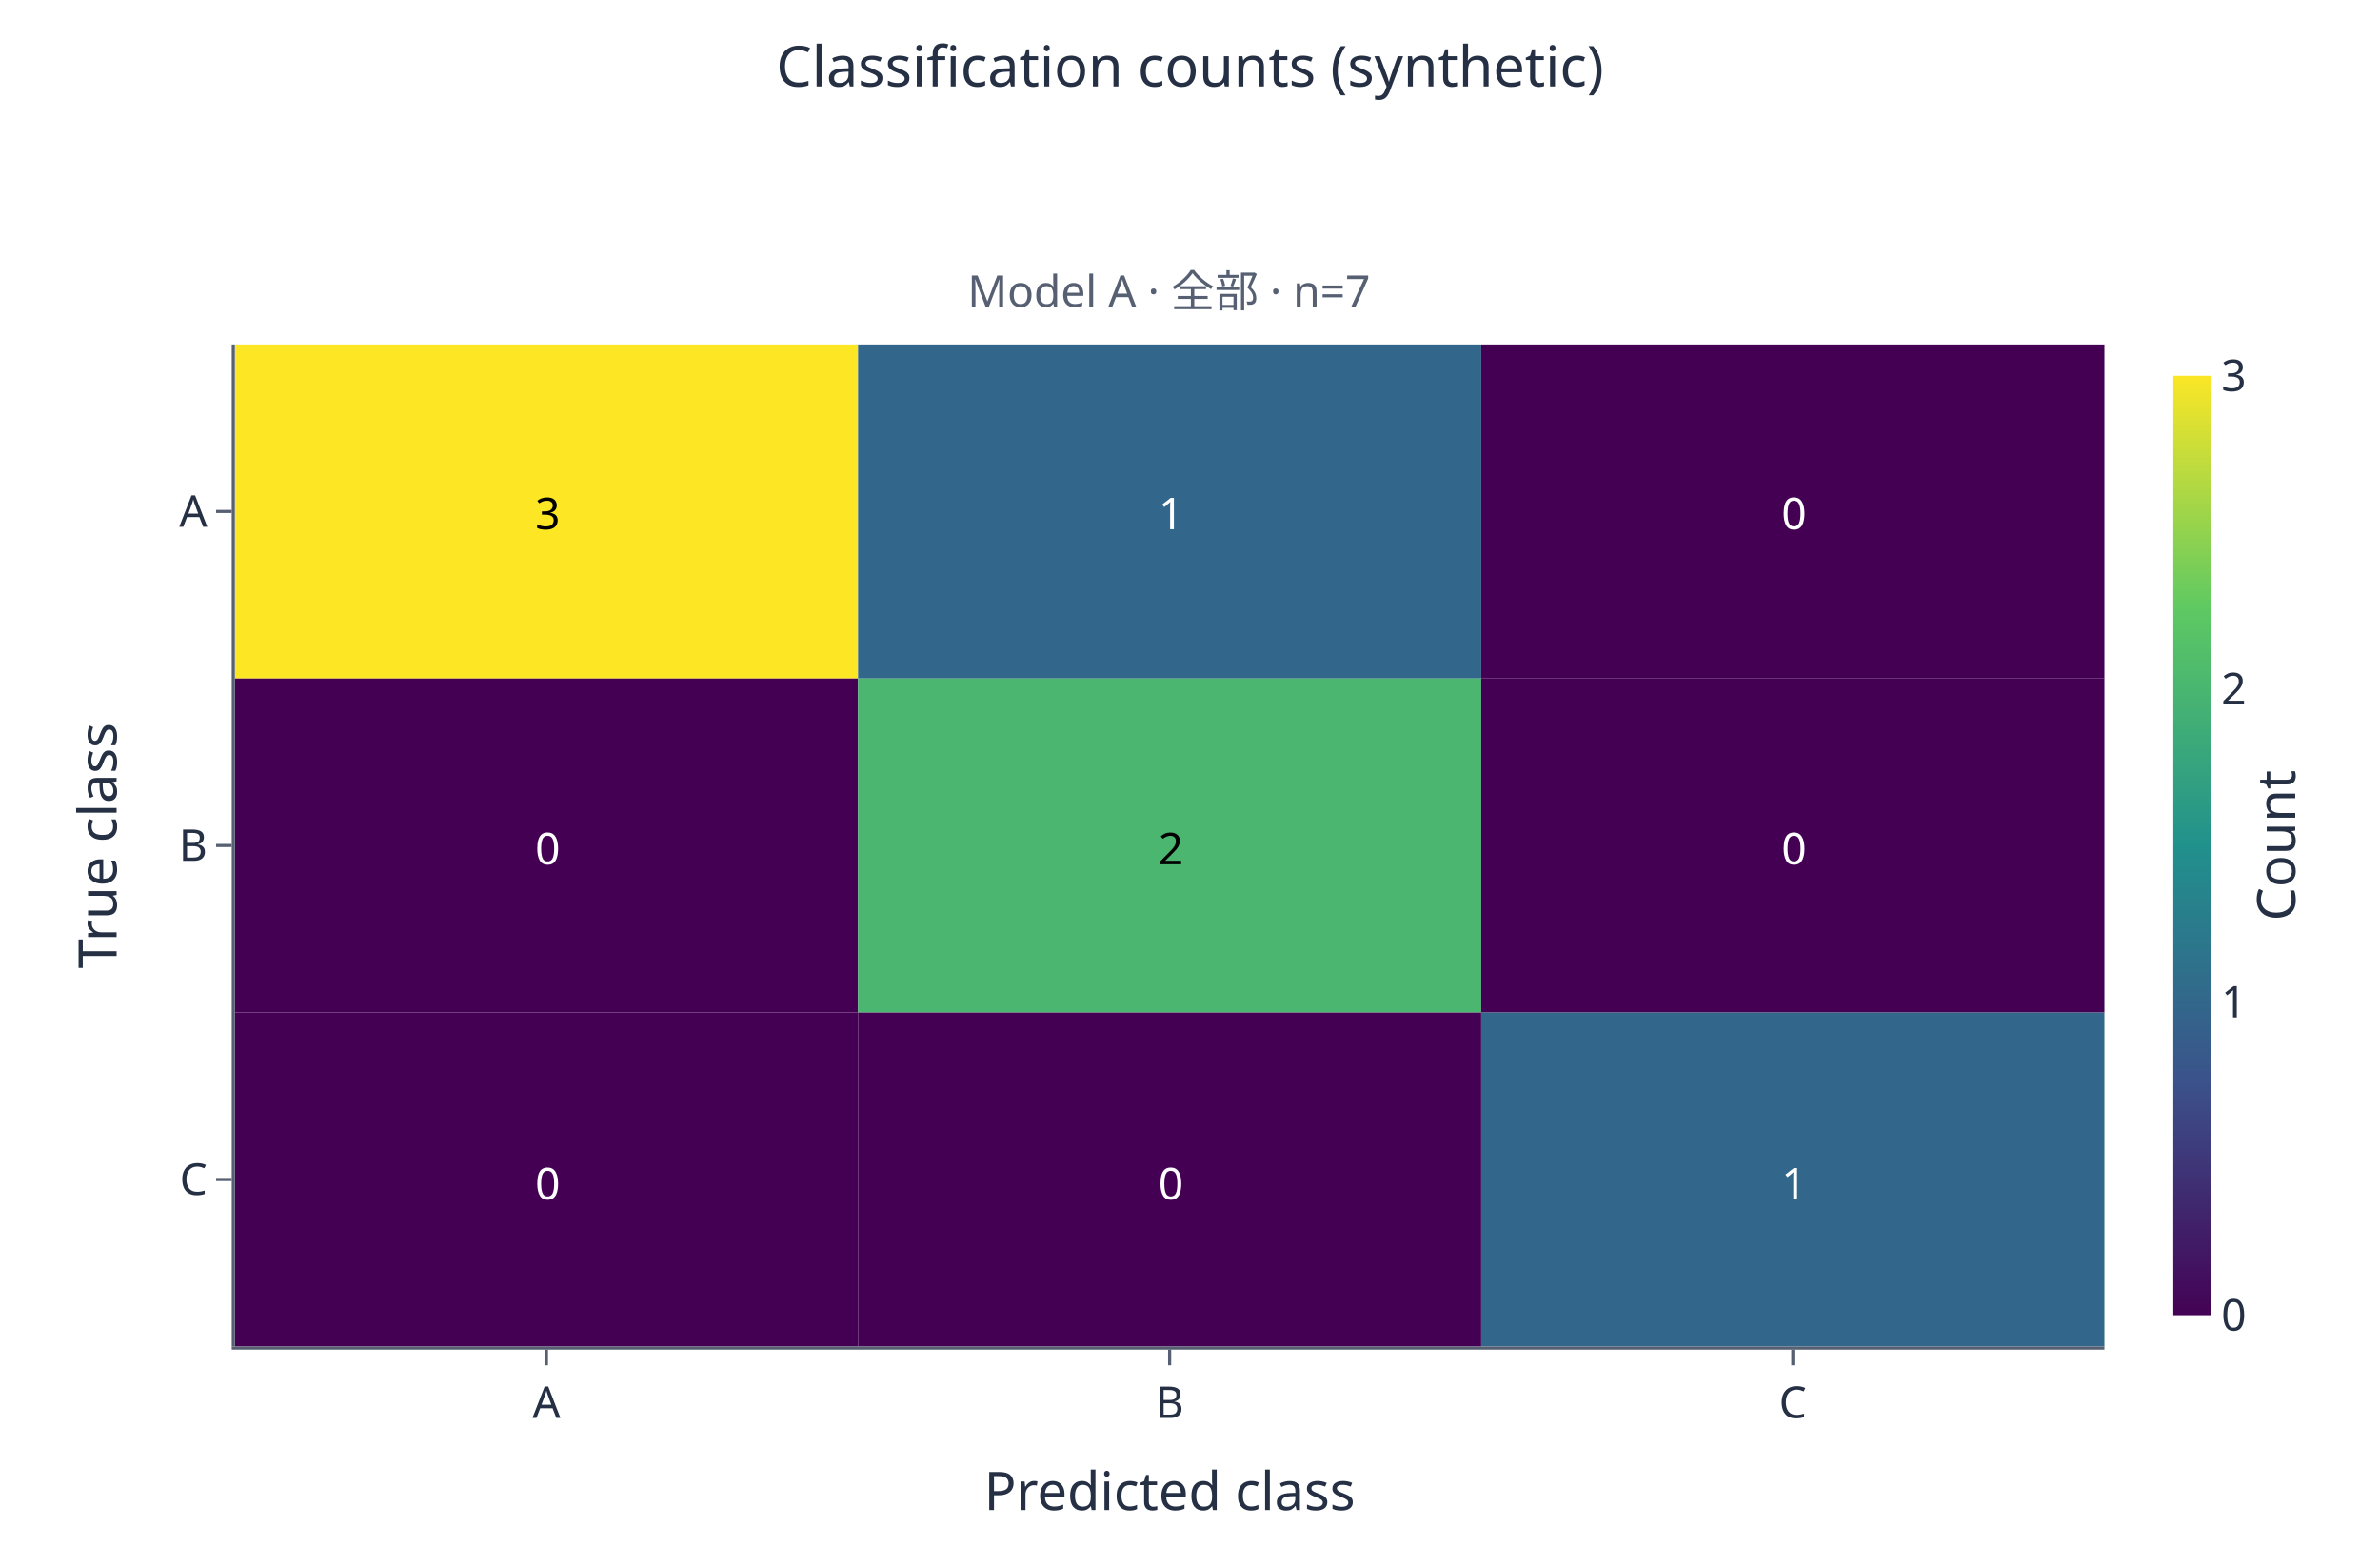
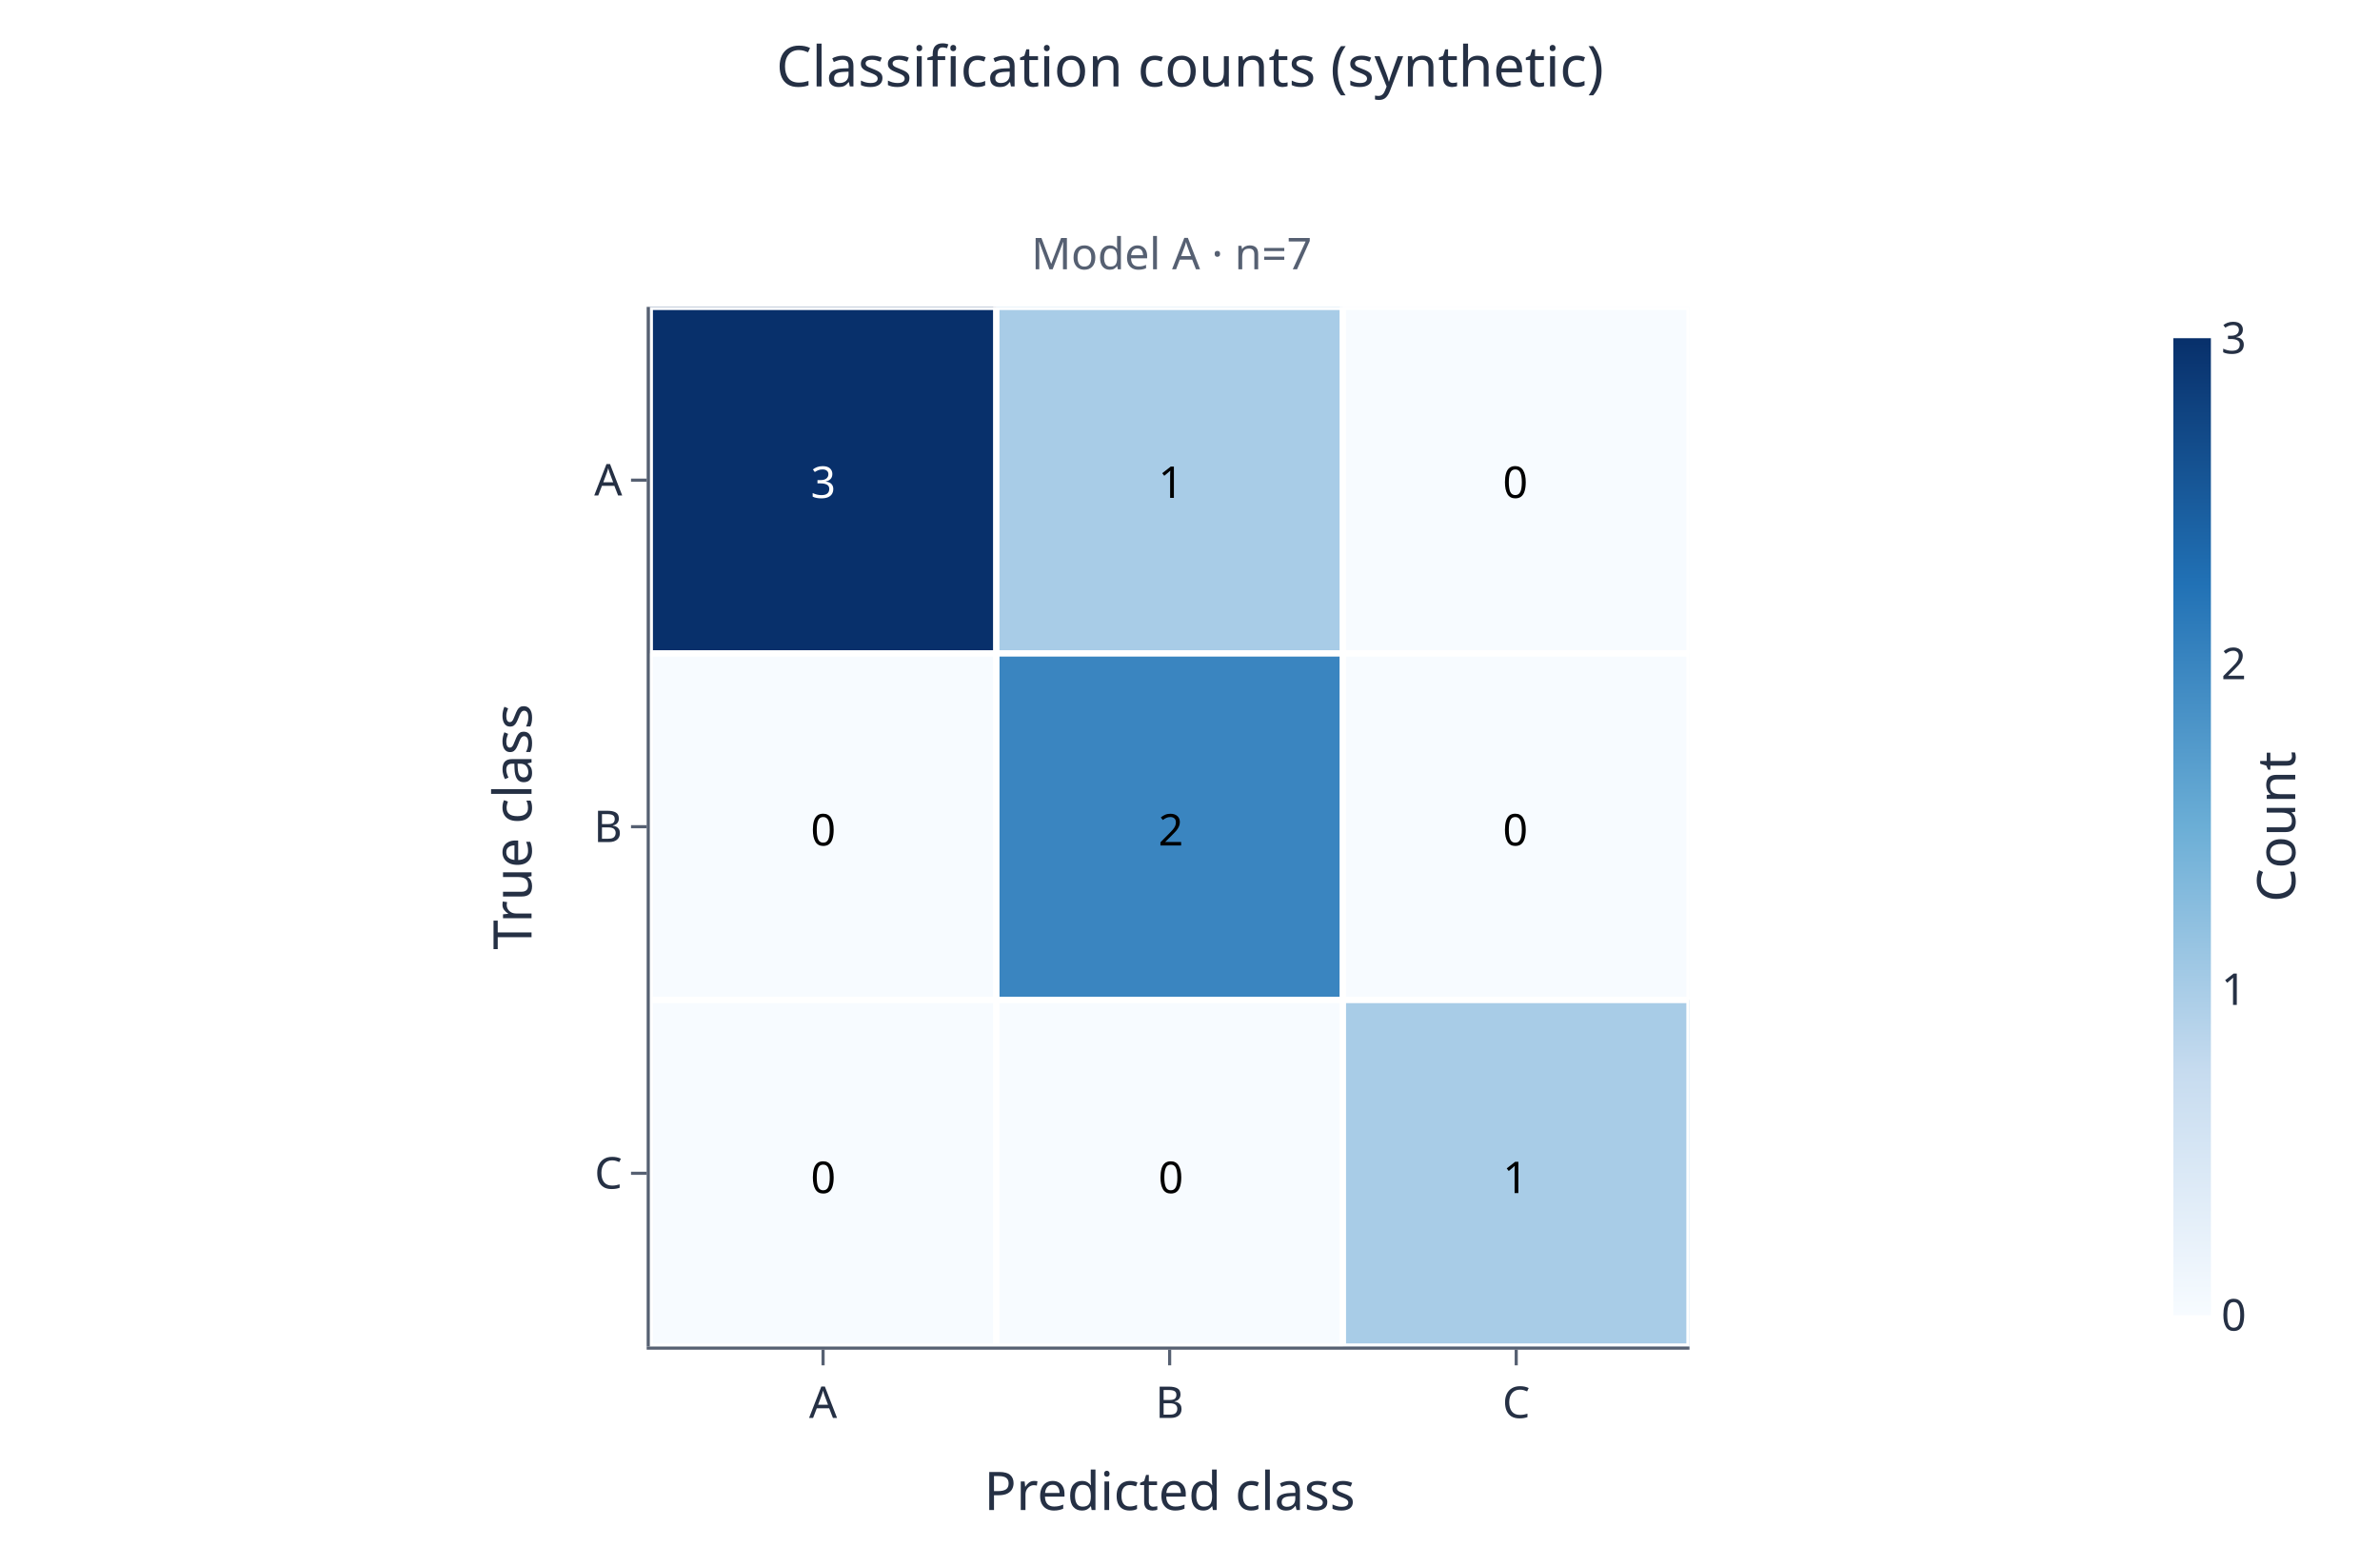
<svg xmlns="http://www.w3.org/2000/svg" class="main-svg" width="760" height="500" style="" viewBox="0 0 760 500">
  <rect x="0" y="0" width="760" height="500" style="fill: rgb(255, 255, 255); fill-opacity: 1;" />
-   <defs id="defs-50139d">
+   <defs id="defs-868c71">
    <g class="clips">
-       <clipPath id="clip50139dxyplot" class="plotclip">
-         <rect width="597" height="320" />
-       </clipPath>
-       <clipPath class="axesclip" id="clip50139dx">
-         <rect x="75" y="0" width="597" height="500" />
-       </clipPath>
-       <clipPath class="axesclip" id="clip50139dy">
-         <rect x="0" y="110" width="760" height="320" />
-       </clipPath>
-       <clipPath class="axesclip" id="clip50139dxy">
-         <rect x="75" y="110" width="597" height="320" />
+       <clipPath id="clip868c71xyplot" class="plotclip">
+         <rect width="332" height="332" />
+       </clipPath>
+       <clipPath class="axesclip" id="clip868c71x">
+         <rect x="207.5" y="0" width="332" height="500" />
+       </clipPath>
+       <clipPath class="axesclip" id="clip868c71y">
+         <rect x="0" y="98" width="760" height="332" />
+       </clipPath>
+       <clipPath class="axesclip" id="clip868c71xy">
+         <rect x="207.5" y="98" width="332" height="332" />
      </clipPath>
    </g>
    <g class="gradients">
-       <linearGradient x1="0" y1="1" x2="0" y2="0" gradientUnits="objectBoundingBox" id="g50139d-cb00489a">
-         <stop offset="0%" stop-color="rgb(68, 1, 84)" stop-opacity="1" />
-         <stop offset="25%" stop-color="rgb(59, 82, 139)" stop-opacity="1" />
-         <stop offset="50%" stop-color="rgb(33, 145, 140)" stop-opacity="1" />
-         <stop offset="75%" stop-color="rgb(94, 201, 98)" stop-opacity="1" />
-         <stop offset="100%" stop-color="rgb(253, 231, 37)" stop-opacity="1" />
+       <linearGradient x1="0" y1="1" x2="0" y2="0" gradientUnits="objectBoundingBox" id="g868c71-cb3c3b80">
+         <stop offset="0%" stop-color="rgb(247, 251, 255)" stop-opacity="1" />
+         <stop offset="25%" stop-color="rgb(198, 219, 239)" stop-opacity="1" />
+         <stop offset="50%" stop-color="rgb(107, 174, 214)" stop-opacity="1" />
+         <stop offset="75%" stop-color="rgb(33, 113, 181)" stop-opacity="1" />
+         <stop offset="100%" stop-color="rgb(8, 48, 107)" stop-opacity="1" />
      </linearGradient>
    </g>
    <g class="patterns" />
  </defs>
  <g class="bglayer" />
  <g class="layer-below">
    <g class="imagelayer" />
    <g class="shapelayer" />
  </g>
  <g class="cartesianlayer">
    <g class="subplot xy">
      <g class="layer-subplot">
        <g class="shapelayer">
-           <g class="shape-group" data-index="0" clip-path="url(#clip50139dxy)">
-             <path data-index="0" fill-rule="evenodd" d="M75,110H274V216.67H75Z" style="opacity: 1; stroke: rgb(0, 0, 0); stroke-opacity: 0; fill: rgb(253, 231, 37); fill-opacity: 1; stroke-width: 0px;" />
-           </g>
-           <g class="shape-group" data-index="1" clip-path="url(#clip50139dxy)">
-             <path data-index="1" fill-rule="evenodd" d="M274,110H473V216.67H274Z" style="opacity: 1; stroke: rgb(0, 0, 0); stroke-opacity: 0; fill: rgb(50, 103, 139); fill-opacity: 1; stroke-width: 0px;" />
-           </g>
-           <g class="shape-group" data-index="2" clip-path="url(#clip50139dxy)">
-             <path data-index="2" fill-rule="evenodd" d="M473,110H672V216.67H473Z" style="opacity: 1; stroke: rgb(0, 0, 0); stroke-opacity: 0; fill: rgb(68, 1, 84); fill-opacity: 1; stroke-width: 0px;" />
-           </g>
-           <g class="shape-group" data-index="3" clip-path="url(#clip50139dxy)">
-             <path data-index="3" fill-rule="evenodd" d="M75,216.67H274V323.33H75Z" style="opacity: 1; stroke: rgb(0, 0, 0); stroke-opacity: 0; fill: rgb(68, 1, 84); fill-opacity: 1; stroke-width: 0px;" />
-           </g>
-           <g class="shape-group" data-index="4" clip-path="url(#clip50139dxy)">
-             <path data-index="4" fill-rule="evenodd" d="M274,216.67H473V323.33H274Z" style="opacity: 1; stroke: rgb(0, 0, 0); stroke-opacity: 0; fill: rgb(74, 182, 112); fill-opacity: 1; stroke-width: 0px;" />
-           </g>
-           <g class="shape-group" data-index="5" clip-path="url(#clip50139dxy)">
-             <path data-index="5" fill-rule="evenodd" d="M473,216.67H672V323.33H473Z" style="opacity: 1; stroke: rgb(0, 0, 0); stroke-opacity: 0; fill: rgb(68, 1, 84); fill-opacity: 1; stroke-width: 0px;" />
-           </g>
-           <g class="shape-group" data-index="6" clip-path="url(#clip50139dxy)">
-             <path data-index="6" fill-rule="evenodd" d="M75,323.33H274V430H75Z" style="opacity: 1; stroke: rgb(0, 0, 0); stroke-opacity: 0; fill: rgb(68, 1, 84); fill-opacity: 1; stroke-width: 0px;" />
-           </g>
-           <g class="shape-group" data-index="7" clip-path="url(#clip50139dxy)">
-             <path data-index="7" fill-rule="evenodd" d="M274,323.33H473V430H274Z" style="opacity: 1; stroke: rgb(0, 0, 0); stroke-opacity: 0; fill: rgb(68, 1, 84); fill-opacity: 1; stroke-width: 0px;" />
-           </g>
-           <g class="shape-group" data-index="8" clip-path="url(#clip50139dxy)">
-             <path data-index="8" fill-rule="evenodd" d="M473,323.33H672V430H473Z" style="opacity: 1; stroke: rgb(0, 0, 0); stroke-opacity: 0; fill: rgb(50, 103, 139); fill-opacity: 1; stroke-width: 0px;" />
+           <g class="shape-group" data-index="0" clip-path="url(#clip868c71xy)">
+             <path data-index="0" fill-rule="evenodd" d="M207.5,98H318.17V208.67H207.5Z" style="opacity: 1; stroke: rgb(255, 255, 255); stroke-opacity: 1; fill: rgb(8, 48, 107); fill-opacity: 1; stroke-width: 2px;" />
+           </g>
+           <g class="shape-group" data-index="1" clip-path="url(#clip868c71xy)">
+             <path data-index="1" fill-rule="evenodd" d="M318.17,98H428.83V208.67H318.17Z" style="opacity: 1; stroke: rgb(255, 255, 255); stroke-opacity: 1; fill: rgb(168, 204, 231); fill-opacity: 1; stroke-width: 2px;" />
+           </g>
+           <g class="shape-group" data-index="2" clip-path="url(#clip868c71xy)">
+             <path data-index="2" fill-rule="evenodd" d="M428.83,98H539.5V208.67H428.83Z" style="opacity: 1; stroke: rgb(255, 255, 255); stroke-opacity: 1; fill: rgb(247, 251, 255); fill-opacity: 1; stroke-width: 2px;" />
+           </g>
+           <g class="shape-group" data-index="3" clip-path="url(#clip868c71xy)">
+             <path data-index="3" fill-rule="evenodd" d="M207.5,208.67H318.17V319.33H207.5Z" style="opacity: 1; stroke: rgb(255, 255, 255); stroke-opacity: 1; fill: rgb(247, 251, 255); fill-opacity: 1; stroke-width: 2px;" />
+           </g>
+           <g class="shape-group" data-index="4" clip-path="url(#clip868c71xy)">
+             <path data-index="4" fill-rule="evenodd" d="M318.17,208.67H428.83V319.33H318.17Z" style="opacity: 1; stroke: rgb(255, 255, 255); stroke-opacity: 1; fill: rgb(58, 133, 192); fill-opacity: 1; stroke-width: 2px;" />
+           </g>
+           <g class="shape-group" data-index="5" clip-path="url(#clip868c71xy)">
+             <path data-index="5" fill-rule="evenodd" d="M428.83,208.67H539.5V319.33H428.83Z" style="opacity: 1; stroke: rgb(255, 255, 255); stroke-opacity: 1; fill: rgb(247, 251, 255); fill-opacity: 1; stroke-width: 2px;" />
+           </g>
+           <g class="shape-group" data-index="6" clip-path="url(#clip868c71xy)">
+             <path data-index="6" fill-rule="evenodd" d="M207.5,319.33H318.17V430H207.5Z" style="opacity: 1; stroke: rgb(255, 255, 255); stroke-opacity: 1; fill: rgb(247, 251, 255); fill-opacity: 1; stroke-width: 2px;" />
+           </g>
+           <g class="shape-group" data-index="7" clip-path="url(#clip868c71xy)">
+             <path data-index="7" fill-rule="evenodd" d="M318.17,319.33H428.83V430H318.17Z" style="opacity: 1; stroke: rgb(255, 255, 255); stroke-opacity: 1; fill: rgb(247, 251, 255); fill-opacity: 1; stroke-width: 2px;" />
+           </g>
+           <g class="shape-group" data-index="8" clip-path="url(#clip868c71xy)">
+             <path data-index="8" fill-rule="evenodd" d="M428.83,319.33H539.5V430H428.83Z" style="opacity: 1; stroke: rgb(255, 255, 255); stroke-opacity: 1; fill: rgb(168, 204, 231); fill-opacity: 1; stroke-width: 2px;" />
          </g>
        </g>
        <g class="imagelayer" />
      </g>
      <g class="minor-gridlayer">
        <g class="x" />
        <g class="y" />
      </g>
      <g class="gridlayer">
        <g class="x" />
        <g class="y" />
      </g>
      <g class="zerolinelayer" />
      <g class="layer-between">
        <g class="shapelayer" />
        <g class="imagelayer" />
      </g>
      <path class="xlines-below" />
      <path class="ylines-below" />
      <g class="overlines-below" />
      <g class="xaxislayer-below" />
      <g class="yaxislayer-below" />
      <g class="overaxes-below" />
      <g class="overplot">
-         <g class="xy" transform="translate(75,110)" clip-path="url(#clip50139dxyplot)">
+         <g class="xy" transform="translate(207.5,98)" clip-path="url(#clip868c71xyplot)">
          <g class="scatterlayer mlayer">
-             <g class="trace scatter trace00489a" style="stroke-miterlimit: 2; opacity: 1;">
+             <g class="trace scatter trace3c3b80" style="stroke-miterlimit: 2; opacity: 1;">
              <g class="fills" />
              <g class="errorbars" />
              <g class="lines" />
              <g class="points">
-                 <path class="point plotly-customdata" transform="translate(99.5,53.33)" d="M0.5,0A0.5,0.5 0 1,1 0,-0.5A0.5,0.5 0 0,1 0.5,0Z" style="opacity: 0; stroke-width: 0px; fill: rgb(253, 231, 37); fill-opacity: 1;" />
-                 <path class="point plotly-customdata" transform="translate(298.5,53.33)" d="M0.5,0A0.5,0.5 0 1,1 0,-0.5A0.5,0.5 0 0,1 0.5,0Z" style="opacity: 0; stroke-width: 0px; fill: rgb(50, 103, 139); fill-opacity: 1;" />
-                 <path class="point plotly-customdata" transform="translate(497.5,53.33)" d="M0.5,0A0.5,0.5 0 1,1 0,-0.5A0.5,0.5 0 0,1 0.5,0Z" style="opacity: 0; stroke-width: 0px; fill: rgb(68, 1, 84); fill-opacity: 1;" />
-                 <path class="point plotly-customdata" transform="translate(99.5,160)" d="M0.5,0A0.5,0.5 0 1,1 0,-0.5A0.5,0.5 0 0,1 0.5,0Z" style="opacity: 0; stroke-width: 0px; fill: rgb(68, 1, 84); fill-opacity: 1;" />
-                 <path class="point plotly-customdata" transform="translate(298.5,160)" d="M0.5,0A0.5,0.5 0 1,1 0,-0.5A0.5,0.5 0 0,1 0.5,0Z" style="opacity: 0; stroke-width: 0px; fill: rgb(74, 182, 112); fill-opacity: 1;" />
-                 <path class="point plotly-customdata" transform="translate(497.5,160)" d="M0.5,0A0.5,0.5 0 1,1 0,-0.5A0.5,0.5 0 0,1 0.5,0Z" style="opacity: 0; stroke-width: 0px; fill: rgb(68, 1, 84); fill-opacity: 1;" />
-                 <path class="point plotly-customdata" transform="translate(99.5,266.67)" d="M0.5,0A0.5,0.5 0 1,1 0,-0.5A0.5,0.5 0 0,1 0.5,0Z" style="opacity: 0; stroke-width: 0px; fill: rgb(68, 1, 84); fill-opacity: 1;" />
-                 <path class="point plotly-customdata" transform="translate(298.5,266.67)" d="M0.5,0A0.5,0.5 0 1,1 0,-0.5A0.5,0.5 0 0,1 0.5,0Z" style="opacity: 0; stroke-width: 0px; fill: rgb(68, 1, 84); fill-opacity: 1;" />
-                 <path class="point plotly-customdata" transform="translate(497.5,266.67)" d="M0.5,0A0.5,0.5 0 1,1 0,-0.5A0.5,0.5 0 0,1 0.5,0Z" style="opacity: 0; stroke-width: 0px; fill: rgb(50, 103, 139); fill-opacity: 1;" />
+                 <path class="point plotly-customdata" transform="translate(55.33,55.33)" d="M0.5,0A0.5,0.5 0 1,1 0,-0.5A0.5,0.5 0 0,1 0.5,0Z" style="opacity: 0; stroke-width: 0px; fill: rgb(8, 48, 107); fill-opacity: 1;" />
+                 <path class="point plotly-customdata" transform="translate(166,55.33)" d="M0.5,0A0.5,0.5 0 1,1 0,-0.5A0.5,0.5 0 0,1 0.5,0Z" style="opacity: 0; stroke-width: 0px; fill: rgb(168, 204, 231); fill-opacity: 1;" />
+                 <path class="point plotly-customdata" transform="translate(276.67,55.33)" d="M0.5,0A0.5,0.5 0 1,1 0,-0.5A0.5,0.5 0 0,1 0.5,0Z" style="opacity: 0; stroke-width: 0px; fill: rgb(247, 251, 255); fill-opacity: 1;" />
+                 <path class="point plotly-customdata" transform="translate(55.33,166)" d="M0.5,0A0.5,0.5 0 1,1 0,-0.5A0.5,0.5 0 0,1 0.5,0Z" style="opacity: 0; stroke-width: 0px; fill: rgb(247, 251, 255); fill-opacity: 1;" />
+                 <path class="point plotly-customdata" transform="translate(166,166)" d="M0.5,0A0.5,0.5 0 1,1 0,-0.5A0.5,0.5 0 0,1 0.5,0Z" style="opacity: 0; stroke-width: 0px; fill: rgb(58, 133, 192); fill-opacity: 1;" />
+                 <path class="point plotly-customdata" transform="translate(276.67,166)" d="M0.5,0A0.5,0.5 0 1,1 0,-0.5A0.5,0.5 0 0,1 0.5,0Z" style="opacity: 0; stroke-width: 0px; fill: rgb(247, 251, 255); fill-opacity: 1;" />
+                 <path class="point plotly-customdata" transform="translate(55.33,276.67)" d="M0.5,0A0.5,0.5 0 1,1 0,-0.5A0.5,0.5 0 0,1 0.5,0Z" style="opacity: 0; stroke-width: 0px; fill: rgb(247, 251, 255); fill-opacity: 1;" />
+                 <path class="point plotly-customdata" transform="translate(166,276.67)" d="M0.5,0A0.5,0.5 0 1,1 0,-0.5A0.5,0.5 0 0,1 0.5,0Z" style="opacity: 0; stroke-width: 0px; fill: rgb(247, 251, 255); fill-opacity: 1;" />
+                 <path class="point plotly-customdata" transform="translate(276.67,276.67)" d="M0.5,0A0.5,0.5 0 1,1 0,-0.5A0.5,0.5 0 0,1 0.5,0Z" style="opacity: 0; stroke-width: 0px; fill: rgb(168, 204, 231); fill-opacity: 1;" />
              </g>
              <g class="text" />
            </g>
          </g>
        </g>
      </g>
      <g class="zerolinelayer-above" />
-       <path class="xlines-above crisp" d="M74,430.5H672" style="fill: none; stroke-width: 1px; stroke: rgb(86, 96, 114); stroke-opacity: 1;" />
-       <path class="ylines-above crisp" d="M74.5,110V430" style="fill: none; stroke-width: 1px; stroke: rgb(86, 96, 114); stroke-opacity: 1;" />
+       <path class="xlines-above crisp" d="M206.5,430.5H539.5" style="fill: none; stroke-width: 1px; stroke: rgb(86, 96, 114); stroke-opacity: 1;" />
+       <path class="ylines-above crisp" d="M207,98V430" style="fill: none; stroke-width: 1px; stroke: rgb(86, 96, 114); stroke-opacity: 1;" />
      <g class="overlines-above" />
      <g class="xaxislayer-above">
-         <path class="xtick ticks crisp" d="M0,431v5" transform="translate(174.5,0)" style="stroke: rgb(86, 96, 114); stroke-opacity: 1; stroke-width: 1px;" />
+         <path class="xtick ticks crisp" d="M0,431v5" transform="translate(262.83,0)" style="stroke: rgb(86, 96, 114); stroke-opacity: 1; stroke-width: 1px;" />
        <path class="xtick ticks crisp" d="M0,431v5" transform="translate(373.5,0)" style="stroke: rgb(86, 96, 114); stroke-opacity: 1; stroke-width: 1px;" />
-         <path class="xtick ticks crisp" d="M0,431v5" transform="translate(572.5,0)" style="stroke: rgb(86, 96, 114); stroke-opacity: 1; stroke-width: 1px;" />
+         <path class="xtick ticks crisp" d="M0,431v5" transform="translate(484.17,0)" style="stroke: rgb(86, 96, 114); stroke-opacity: 1; stroke-width: 1px;" />
        <g class="xtick">
-           <text text-anchor="middle" x="0" y="452.8" transform="translate(174.5,0)" style="font-family: 'Noto Sans SC'; font-size: 14px; fill: rgb(37, 48, 68); fill-opacity: 1; white-space: pre;">A</text>
+           <text text-anchor="middle" x="0" y="452.8" transform="translate(262.83,0)" style="font-family: 'Noto Sans SC'; font-size: 14px; fill: rgb(37, 48, 68); fill-opacity: 1; white-space: pre;">A</text>
        </g>
        <g class="xtick">
          <text text-anchor="middle" x="0" y="452.8" style="font-family: 'Noto Sans SC'; font-size: 14px; fill: rgb(37, 48, 68); fill-opacity: 1; white-space: pre;" transform="translate(373.5,0)">B</text>
        </g>
        <g class="xtick">
-           <text text-anchor="middle" x="0" y="452.8" style="font-family: 'Noto Sans SC'; font-size: 14px; fill: rgb(37, 48, 68); fill-opacity: 1; white-space: pre;" transform="translate(572.5,0)">C</text>
+           <text text-anchor="middle" x="0" y="452.8" style="font-family: 'Noto Sans SC'; font-size: 14px; fill: rgb(37, 48, 68); fill-opacity: 1; white-space: pre;" transform="translate(484.17,0)">C</text>
        </g>
      </g>
      <g class="yaxislayer-above">
-         <path class="ytick ticks crisp" d="M74,0h-5" transform="translate(0,163.33)" style="stroke: rgb(86, 96, 114); stroke-opacity: 1; stroke-width: 1px;" />
-         <path class="ytick ticks crisp" d="M74,0h-5" transform="translate(0,270)" style="stroke: rgb(86, 96, 114); stroke-opacity: 1; stroke-width: 1px;" />
-         <path class="ytick ticks crisp" d="M74,0h-5" transform="translate(0,376.67)" style="stroke: rgb(86, 96, 114); stroke-opacity: 1; stroke-width: 1px;" />
+         <path class="ytick ticks crisp" d="M206.5,0h-5" transform="translate(0,153.33)" style="stroke: rgb(86, 96, 114); stroke-opacity: 1; stroke-width: 1px;" />
+         <path class="ytick ticks crisp" d="M206.5,0h-5" transform="translate(0,264)" style="stroke: rgb(86, 96, 114); stroke-opacity: 1; stroke-width: 1px;" />
+         <path class="ytick ticks crisp" d="M206.5,0h-5" transform="translate(0,374.67)" style="stroke: rgb(86, 96, 114); stroke-opacity: 1; stroke-width: 1px;" />
        <g class="ytick">
-           <text text-anchor="end" x="66.2" y="4.9" transform="translate(0,163.33)" style="font-family: 'Noto Sans SC'; font-size: 14px; fill: rgb(37, 48, 68); fill-opacity: 1; white-space: pre;">A</text>
+           <text text-anchor="end" x="198.7" y="4.9" transform="translate(0,153.33)" style="font-family: 'Noto Sans SC'; font-size: 14px; fill: rgb(37, 48, 68); fill-opacity: 1; white-space: pre;">A</text>
        </g>
        <g class="ytick">
-           <text text-anchor="end" x="66.2" y="4.9" style="font-family: 'Noto Sans SC'; font-size: 14px; fill: rgb(37, 48, 68); fill-opacity: 1; white-space: pre;" transform="translate(0,270)">B</text>
+           <text text-anchor="end" x="198.7" y="4.9" style="font-family: 'Noto Sans SC'; font-size: 14px; fill: rgb(37, 48, 68); fill-opacity: 1; white-space: pre;" transform="translate(0,264)">B</text>
        </g>
        <g class="ytick">
-           <text text-anchor="end" x="66.2" y="4.9" style="font-family: 'Noto Sans SC'; font-size: 14px; fill: rgb(37, 48, 68); fill-opacity: 1; white-space: pre;" transform="translate(0,376.67)">C</text>
+           <text text-anchor="end" x="198.7" y="4.9" style="font-family: 'Noto Sans SC'; font-size: 14px; fill: rgb(37, 48, 68); fill-opacity: 1; white-space: pre;" transform="translate(0,374.67)">C</text>
        </g>
      </g>
      <g class="overaxes-above" />
    </g>
  </g>
  <g class="polarlayer" />
  <g class="smithlayer" />
  <g class="ternarylayer" />
  <g class="geolayer" />
  <g class="funnelarealayer" />
  <g class="pielayer" />
  <g class="iciclelayer" />
  <g class="treemaplayer" />
  <g class="sunburstlayer" />
  <g class="glimages" />
-   <defs id="topdefs-50139d">
+   <defs id="topdefs-868c71">
    <g class="clips" />
  </defs>
  <g class="layer-above">
    <g class="imagelayer" />
    <g class="shapelayer" />
  </g>
  <g class="infolayer">
-     <g class="cb00489a colorbar" transform="translate(75,110)">
-       <rect class="cbbg" x="609" y="0" width="63.94" height="320" style="fill: rgb(0, 0, 0); fill-opacity: 0; stroke: rgb(68, 68, 68); stroke-opacity: 1; stroke-width: 0;" />
+     <g class="cb3c3b80 colorbar" transform="translate(75,98)">
+       <rect class="cbbg" x="609" y="0" width="63.94" height="332" style="fill: rgb(0, 0, 0); fill-opacity: 0; stroke: rgb(68, 68, 68); stroke-opacity: 1; stroke-width: 0;" />
      <g class="cbfills" transform="translate(0,10)">
-         <rect class="cbfill gradient_filled" style="fill: url('#g50139d-cb00489a');" x="619" y="0" width="12" height="300" />
+         <rect class="cbfill gradient_filled" style="fill: url('#g868c71-cb3c3b80');" x="619" y="0" width="12" height="312" />
      </g>
      <g class="cblines" transform="translate(0,10)" />
-       <g class="cbaxis crisp" transform="translate(0,-110)">
-         <g class="ycb00489atick">
+       <g class="cbaxis crisp" transform="translate(0,-98)">
+         <g class="ycb3c3b80tick">
          <text text-anchor="start" x="634.3" y="4.9" transform="translate(0,420)" style="font-family: 'Noto Sans SC'; font-size: 14px; fill: rgb(37, 48, 68); fill-opacity: 1; white-space: pre;">0</text>
        </g>
-         <g class="ycb00489atick">
-           <text text-anchor="start" x="634.3" y="4.9" style="font-family: 'Noto Sans SC'; font-size: 14px; fill: rgb(37, 48, 68); fill-opacity: 1; white-space: pre;" transform="translate(0,320)">1</text>
-         </g>
-         <g class="ycb00489atick">
-           <text text-anchor="start" x="634.3" y="4.9" style="font-family: 'Noto Sans SC'; font-size: 14px; fill: rgb(37, 48, 68); fill-opacity: 1; white-space: pre;" transform="translate(0,220)">2</text>
-         </g>
-         <g class="ycb00489atick">
-           <text text-anchor="start" x="634.3" y="4.9" style="font-family: 'Noto Sans SC'; font-size: 14px; fill: rgb(37, 48, 68); fill-opacity: 1; white-space: pre;" transform="translate(0,120)">3</text>
-         </g>
-       </g>
-       <g class="cbtitleunshift" transform="translate(-75,-110)">
+         <g class="ycb3c3b80tick">
+           <text text-anchor="start" x="634.3" y="4.9" style="font-family: 'Noto Sans SC'; font-size: 14px; fill: rgb(37, 48, 68); fill-opacity: 1; white-space: pre;" transform="translate(0,316)">1</text>
+         </g>
+         <g class="ycb3c3b80tick">
+           <text text-anchor="start" x="634.3" y="4.9" style="font-family: 'Noto Sans SC'; font-size: 14px; fill: rgb(37, 48, 68); fill-opacity: 1; white-space: pre;" transform="translate(0,212)">2</text>
+         </g>
+         <g class="ycb3c3b80tick">
+           <text text-anchor="start" x="634.3" y="4.9" style="font-family: 'Noto Sans SC'; font-size: 14px; fill: rgb(37, 48, 68); fill-opacity: 1; white-space: pre;" transform="translate(0,108)">3</text>
+         </g>
+       </g>
+       <g class="cbtitleunshift" transform="translate(-75,-98)">
        <g class="cbtitle">
-           <text class="hycb00489atitle" transform="rotate(-90,732.94,270)" x="732.94" y="270" text-anchor="middle" style="opacity: 1; font-family: 'Noto Sans SC'; font-size: 17px; fill: rgb(37, 48, 68); fill-opacity: 1; white-space: pre;">Count</text>
-         </g>
-       </g>
-       <rect class="cboutline" x="619" y="10" width="12" height="300" style="stroke: rgb(68, 68, 68); stroke-opacity: 1; fill: none; stroke-width: 0;" />
+           <text class="hycb3c3b80title" transform="rotate(-90,732.94,264)" x="732.94" y="264" text-anchor="middle" style="opacity: 1; font-family: 'Noto Sans SC'; font-size: 17px; fill: rgb(37, 48, 68); fill-opacity: 1; white-space: pre;">Count</text>
+         </g>
+       </g>
+       <rect class="cboutline" x="619" y="10" width="12" height="312" style="stroke: rgb(68, 68, 68); stroke-opacity: 1; fill: none; stroke-width: 0;" />
    </g>
    <g class="g-gtitle">
      <text class="gtitle" x="380" y="15" text-anchor="middle" dy="0.7em" style="opacity: 1; font-family: 'Noto Sans SC'; font-size: 18px; fill: rgb(37, 48, 68); fill-opacity: 1; white-space: pre;">Classification counts (synthetic)</text>
    </g>
    <g class="g-xtitle">
      <text class="xtitle" x="373.5" y="482.2" text-anchor="middle" style="opacity: 1; font-family: 'Noto Sans SC'; font-size: 17px; fill: rgb(37, 48, 68); fill-opacity: 1; white-space: pre;">Predicted class</text>
    </g>
    <g class="g-ytitle">
-       <text class="ytitle" transform="rotate(-90,37.23457,270)" x="37.235" y="270" text-anchor="middle" style="opacity: 1; font-family: 'Noto Sans SC'; font-size: 17px; fill: rgb(37, 48, 68); fill-opacity: 1; white-space: pre;">True class</text>
+       <text class="ytitle" transform="rotate(-90,169.7346,264)" x="169.735" y="264" text-anchor="middle" style="opacity: 1; font-family: 'Noto Sans SC'; font-size: 17px; fill: rgb(37, 48, 68); fill-opacity: 1; white-space: pre;">True class</text>
    </g>
    <g class="annotation" data-index="0" style="opacity: 1;">
-       <g class="annotation-text-g" transform="rotate(0,174.5,163.33)">
-         <g class="cursor-pointer" transform="translate(169,151)">
-           <rect class="bg" x="0.5" y="0.5" width="11" height="23" style="stroke-width: 1px; stroke: rgb(0, 0, 0); stroke-opacity: 0; fill: rgb(0, 0, 0); fill-opacity: 0;" />
-           <text class="annotation-text" text-anchor="middle" x="5.891" y="18" style="font-family: 'Noto Sans SC'; font-size: 14px; fill: rgb(0, 0, 0); fill-opacity: 1; white-space: pre;">3</text>
+       <g class="annotation-text-g" transform="rotate(0,262.83,153.33)">
+         <g class="cursor-pointer" transform="translate(257,141)">
+           <rect class="bg" x="0.5" y="0.5" width="11" height="23" style="stroke-width: 1px; stroke: rgb(0, 0, 0); stroke-opacity: 0; fill: rgb(0, 0, 0); fill-opacity: 0;" />
+           <text class="annotation-text" text-anchor="middle" x="5.891" y="18" style="font-family: 'Noto Sans SC'; font-size: 14px; fill: rgb(255, 255, 255); fill-opacity: 1; white-space: pre;">3</text>
        </g>
      </g>
    </g>
    <g class="annotation" data-index="1" style="opacity: 1;">
-       <g class="annotation-text-g" transform="rotate(0,373.5,163.33)">
-         <g class="cursor-pointer" transform="translate(368,151)">
-           <rect class="bg" x="0.5" y="0.5" width="11" height="23" style="stroke-width: 1px; stroke: rgb(0, 0, 0); stroke-opacity: 0; fill: rgb(0, 0, 0); fill-opacity: 0;" />
-           <text class="annotation-text" text-anchor="middle" x="5.891" y="18" style="font-family: 'Noto Sans SC'; font-size: 14px; fill: rgb(255, 255, 255); fill-opacity: 1; white-space: pre;">1</text>
+       <g class="annotation-text-g" transform="rotate(0,373.5,153.33)">
+         <g class="cursor-pointer" transform="translate(368,141)">
+           <rect class="bg" x="0.5" y="0.5" width="11" height="23" style="stroke-width: 1px; stroke: rgb(0, 0, 0); stroke-opacity: 0; fill: rgb(0, 0, 0); fill-opacity: 0;" />
+           <text class="annotation-text" text-anchor="middle" x="5.891" y="18" style="font-family: 'Noto Sans SC'; font-size: 14px; fill: rgb(0, 0, 0); fill-opacity: 1; white-space: pre;">1</text>
        </g>
      </g>
    </g>
    <g class="annotation" data-index="2" style="opacity: 1;">
-       <g class="annotation-text-g" transform="rotate(0,572.5,163.33)">
-         <g class="cursor-pointer" transform="translate(567,151)">
-           <rect class="bg" x="0.5" y="0.5" width="11" height="23" style="stroke-width: 1px; stroke: rgb(0, 0, 0); stroke-opacity: 0; fill: rgb(0, 0, 0); fill-opacity: 0;" />
-           <text class="annotation-text" text-anchor="middle" x="5.891" y="18" style="font-family: 'Noto Sans SC'; font-size: 14px; fill: rgb(255, 255, 255); fill-opacity: 1; white-space: pre;">0</text>
+       <g class="annotation-text-g" transform="rotate(0,484.17,153.33)">
+         <g class="cursor-pointer" transform="translate(478,141)">
+           <rect class="bg" x="0.5" y="0.5" width="11" height="23" style="stroke-width: 1px; stroke: rgb(0, 0, 0); stroke-opacity: 0; fill: rgb(0, 0, 0); fill-opacity: 0;" />
+           <text class="annotation-text" text-anchor="middle" x="5.891" y="18" style="font-family: 'Noto Sans SC'; font-size: 14px; fill: rgb(0, 0, 0); fill-opacity: 1; white-space: pre;">0</text>
        </g>
      </g>
    </g>
    <g class="annotation" data-index="3" style="opacity: 1;">
-       <g class="annotation-text-g" transform="rotate(0,174.5,270)">
-         <g class="cursor-pointer" transform="translate(169,258)">
-           <rect class="bg" x="0.5" y="0.5" width="11" height="23" style="stroke-width: 1px; stroke: rgb(0, 0, 0); stroke-opacity: 0; fill: rgb(0, 0, 0); fill-opacity: 0;" />
-           <text class="annotation-text" text-anchor="middle" x="5.891" y="18" style="font-family: 'Noto Sans SC'; font-size: 14px; fill: rgb(255, 255, 255); fill-opacity: 1; white-space: pre;">0</text>
+       <g class="annotation-text-g" transform="rotate(0,262.83,264)">
+         <g class="cursor-pointer" transform="translate(257,252)">
+           <rect class="bg" x="0.5" y="0.5" width="11" height="23" style="stroke-width: 1px; stroke: rgb(0, 0, 0); stroke-opacity: 0; fill: rgb(0, 0, 0); fill-opacity: 0;" />
+           <text class="annotation-text" text-anchor="middle" x="5.891" y="18" style="font-family: 'Noto Sans SC'; font-size: 14px; fill: rgb(0, 0, 0); fill-opacity: 1; white-space: pre;">0</text>
        </g>
      </g>
    </g>
    <g class="annotation" data-index="4" style="opacity: 1;">
-       <g class="annotation-text-g" transform="rotate(0,373.5,270)">
-         <g class="cursor-pointer" transform="translate(368,258)">
+       <g class="annotation-text-g" transform="rotate(0,373.5,264)">
+         <g class="cursor-pointer" transform="translate(368,252)">
          <rect class="bg" x="0.5" y="0.5" width="11" height="23" style="stroke-width: 1px; stroke: rgb(0, 0, 0); stroke-opacity: 0; fill: rgb(0, 0, 0); fill-opacity: 0;" />
          <text class="annotation-text" text-anchor="middle" x="5.891" y="18" style="font-family: 'Noto Sans SC'; font-size: 14px; fill: rgb(0, 0, 0); fill-opacity: 1; white-space: pre;">2</text>
        </g>
      </g>
    </g>
    <g class="annotation" data-index="5" style="opacity: 1;">
-       <g class="annotation-text-g" transform="rotate(0,572.5,270)">
-         <g class="cursor-pointer" transform="translate(567,258)">
-           <rect class="bg" x="0.5" y="0.5" width="11" height="23" style="stroke-width: 1px; stroke: rgb(0, 0, 0); stroke-opacity: 0; fill: rgb(0, 0, 0); fill-opacity: 0;" />
-           <text class="annotation-text" text-anchor="middle" x="5.891" y="18" style="font-family: 'Noto Sans SC'; font-size: 14px; fill: rgb(255, 255, 255); fill-opacity: 1; white-space: pre;">0</text>
+       <g class="annotation-text-g" transform="rotate(0,484.17,264)">
+         <g class="cursor-pointer" transform="translate(478,252)">
+           <rect class="bg" x="0.5" y="0.5" width="11" height="23" style="stroke-width: 1px; stroke: rgb(0, 0, 0); stroke-opacity: 0; fill: rgb(0, 0, 0); fill-opacity: 0;" />
+           <text class="annotation-text" text-anchor="middle" x="5.891" y="18" style="font-family: 'Noto Sans SC'; font-size: 14px; fill: rgb(0, 0, 0); fill-opacity: 1; white-space: pre;">0</text>
        </g>
      </g>
    </g>
    <g class="annotation" data-index="6" style="opacity: 1;">
-       <g class="annotation-text-g" transform="rotate(0,174.5,376.67)">
-         <g class="cursor-pointer" transform="translate(169,365)">
-           <rect class="bg" x="0.5" y="0.5" width="11" height="23" style="stroke-width: 1px; stroke: rgb(0, 0, 0); stroke-opacity: 0; fill: rgb(0, 0, 0); fill-opacity: 0;" />
-           <text class="annotation-text" text-anchor="middle" x="5.891" y="18" style="font-family: 'Noto Sans SC'; font-size: 14px; fill: rgb(255, 255, 255); fill-opacity: 1; white-space: pre;">0</text>
+       <g class="annotation-text-g" transform="rotate(0,262.83,374.67)">
+         <g class="cursor-pointer" transform="translate(257,363)">
+           <rect class="bg" x="0.5" y="0.5" width="11" height="23" style="stroke-width: 1px; stroke: rgb(0, 0, 0); stroke-opacity: 0; fill: rgb(0, 0, 0); fill-opacity: 0;" />
+           <text class="annotation-text" text-anchor="middle" x="5.891" y="18" style="font-family: 'Noto Sans SC'; font-size: 14px; fill: rgb(0, 0, 0); fill-opacity: 1; white-space: pre;">0</text>
        </g>
      </g>
    </g>
    <g class="annotation" data-index="7" style="opacity: 1;">
-       <g class="annotation-text-g" transform="rotate(0,373.5,376.67)">
-         <g class="cursor-pointer" transform="translate(368,365)">
-           <rect class="bg" x="0.5" y="0.5" width="11" height="23" style="stroke-width: 1px; stroke: rgb(0, 0, 0); stroke-opacity: 0; fill: rgb(0, 0, 0); fill-opacity: 0;" />
-           <text class="annotation-text" text-anchor="middle" x="5.891" y="18" style="font-family: 'Noto Sans SC'; font-size: 14px; fill: rgb(255, 255, 255); fill-opacity: 1; white-space: pre;">0</text>
+       <g class="annotation-text-g" transform="rotate(0,373.5,374.67)">
+         <g class="cursor-pointer" transform="translate(368,363)">
+           <rect class="bg" x="0.5" y="0.5" width="11" height="23" style="stroke-width: 1px; stroke: rgb(0, 0, 0); stroke-opacity: 0; fill: rgb(0, 0, 0); fill-opacity: 0;" />
+           <text class="annotation-text" text-anchor="middle" x="5.891" y="18" style="font-family: 'Noto Sans SC'; font-size: 14px; fill: rgb(0, 0, 0); fill-opacity: 1; white-space: pre;">0</text>
        </g>
      </g>
    </g>
    <g class="annotation" data-index="8" style="opacity: 1;">
-       <g class="annotation-text-g" transform="rotate(0,572.5,376.67)">
-         <g class="cursor-pointer" transform="translate(567,365)">
-           <rect class="bg" x="0.5" y="0.5" width="11" height="23" style="stroke-width: 1px; stroke: rgb(0, 0, 0); stroke-opacity: 0; fill: rgb(0, 0, 0); fill-opacity: 0;" />
-           <text class="annotation-text" text-anchor="middle" x="5.891" y="18" style="font-family: 'Noto Sans SC'; font-size: 14px; fill: rgb(255, 255, 255); fill-opacity: 1; white-space: pre;">1</text>
+       <g class="annotation-text-g" transform="rotate(0,484.17,374.67)">
+         <g class="cursor-pointer" transform="translate(478,363)">
+           <rect class="bg" x="0.5" y="0.5" width="11" height="23" style="stroke-width: 1px; stroke: rgb(0, 0, 0); stroke-opacity: 0; fill: rgb(0, 0, 0); fill-opacity: 0;" />
+           <text class="annotation-text" text-anchor="middle" x="5.891" y="18" style="font-family: 'Noto Sans SC'; font-size: 14px; fill: rgb(0, 0, 0); fill-opacity: 1; white-space: pre;">1</text>
        </g>
      </g>
    </g>
    <g class="annotation" data-index="9" style="opacity: 1;">
-       <g class="annotation-text-g" transform="rotate(0,373.5,92)">
-         <g class="cursor-pointer" transform="translate(299,80)">
-           <rect class="bg" x="0.5" y="0.5" width="148" height="23" style="stroke-width: 1px; stroke: rgb(0, 0, 0); stroke-opacity: 0; fill: rgb(0, 0, 0); fill-opacity: 0;" />
-           <text class="annotation-text" text-anchor="middle" x="74.273" y="18" style="font-family: 'Noto Sans SC'; font-size: 14px; fill: rgb(86, 96, 114); fill-opacity: 1; white-space: pre;">Model A · 全部 · n=7</text>
+       <g class="annotation-text-g" transform="rotate(0,373.5,80)">
+         <g class="cursor-pointer" transform="translate(324,68)">
+           <rect class="bg" x="0.5" y="0.5" width="99" height="23" style="stroke-width: 1px; stroke: rgb(0, 0, 0); stroke-opacity: 0; fill: rgb(0, 0, 0); fill-opacity: 0;" />
+           <text class="annotation-text" text-anchor="middle" x="50.133" y="18" style="font-family: 'Noto Sans SC'; font-size: 14px; fill: rgb(86, 96, 114); fill-opacity: 1; white-space: pre;">Model A · n=7</text>
        </g>
      </g>
    </g>
  </g>
</svg>
